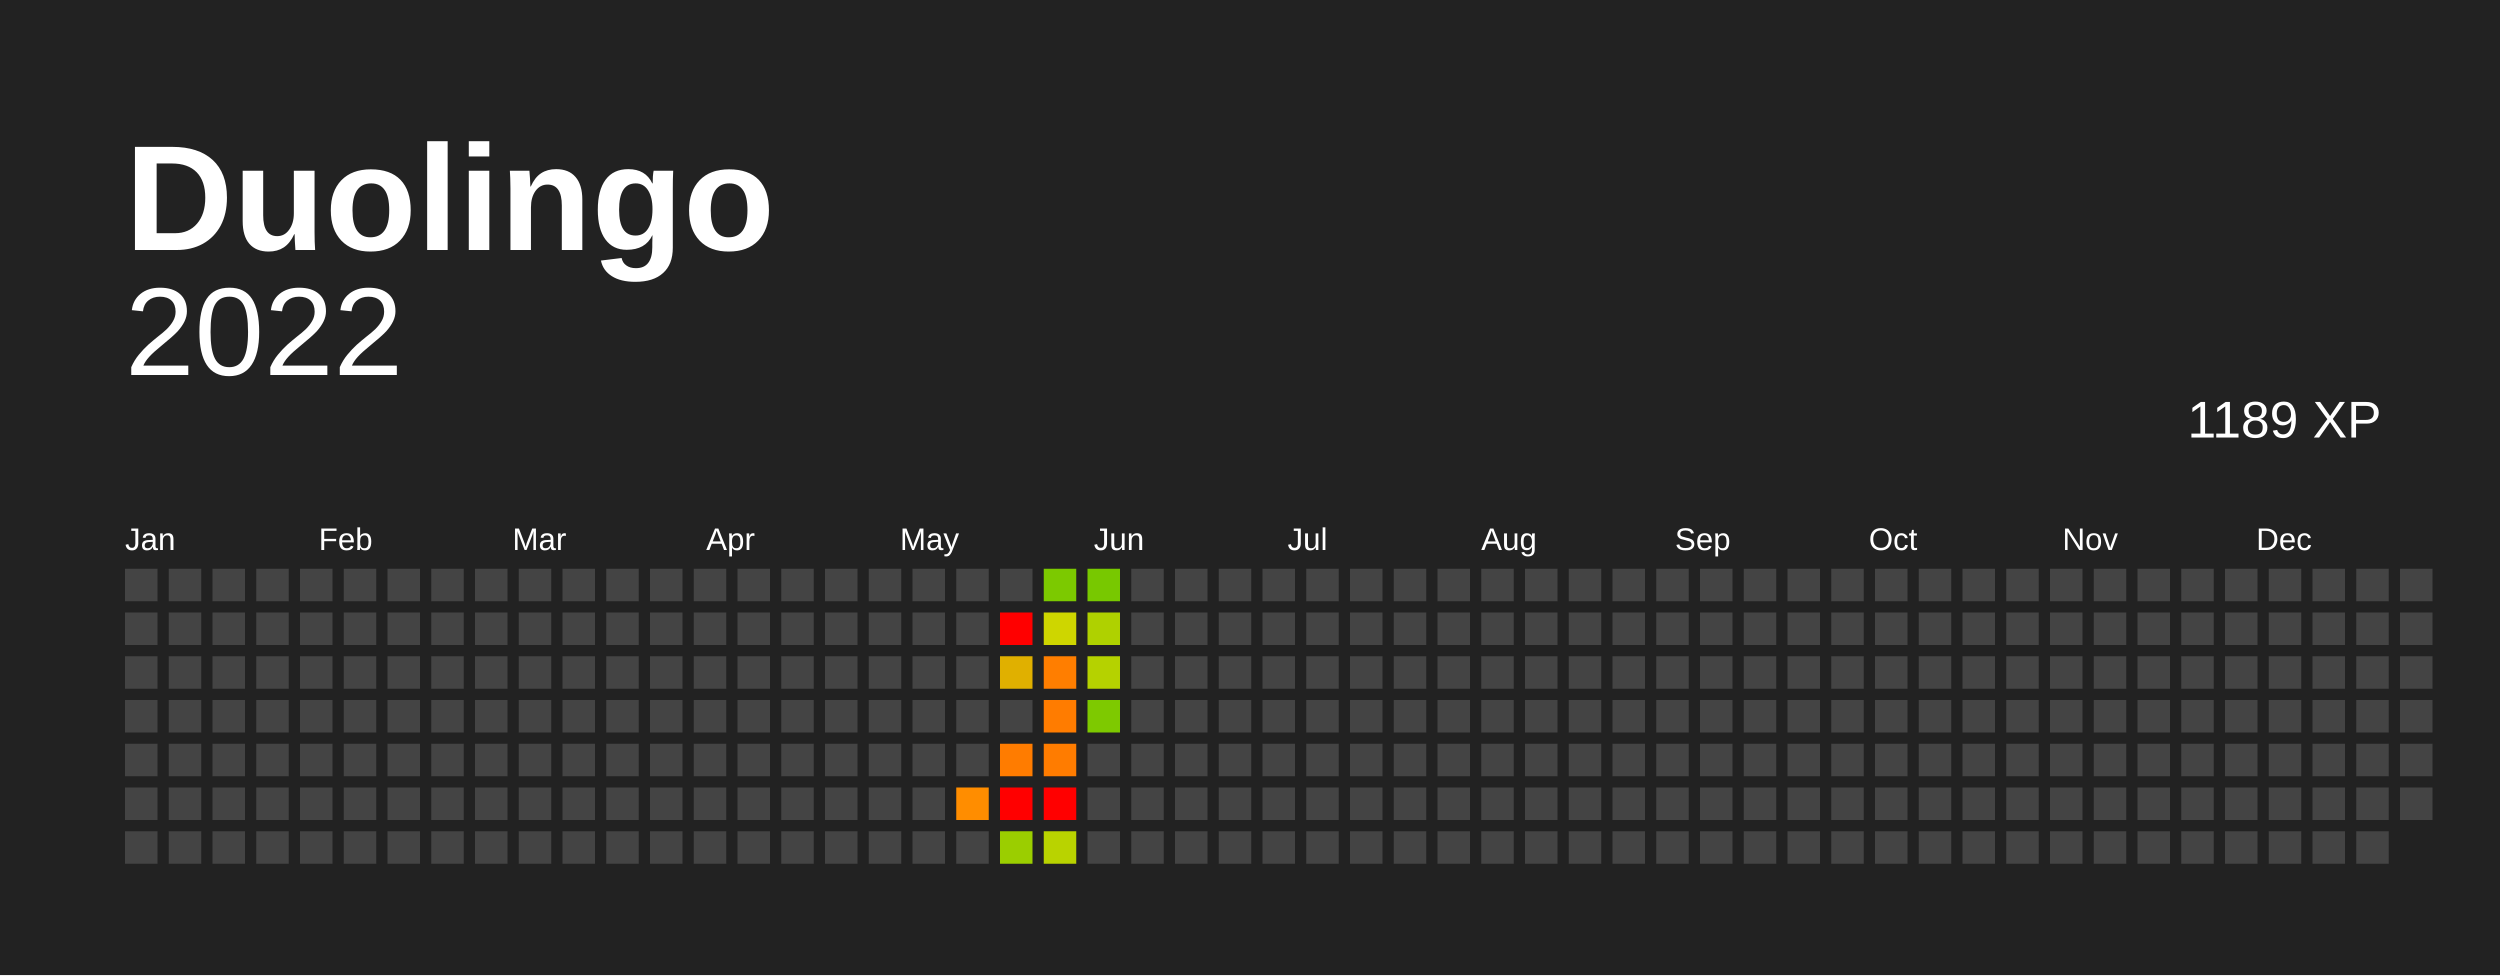
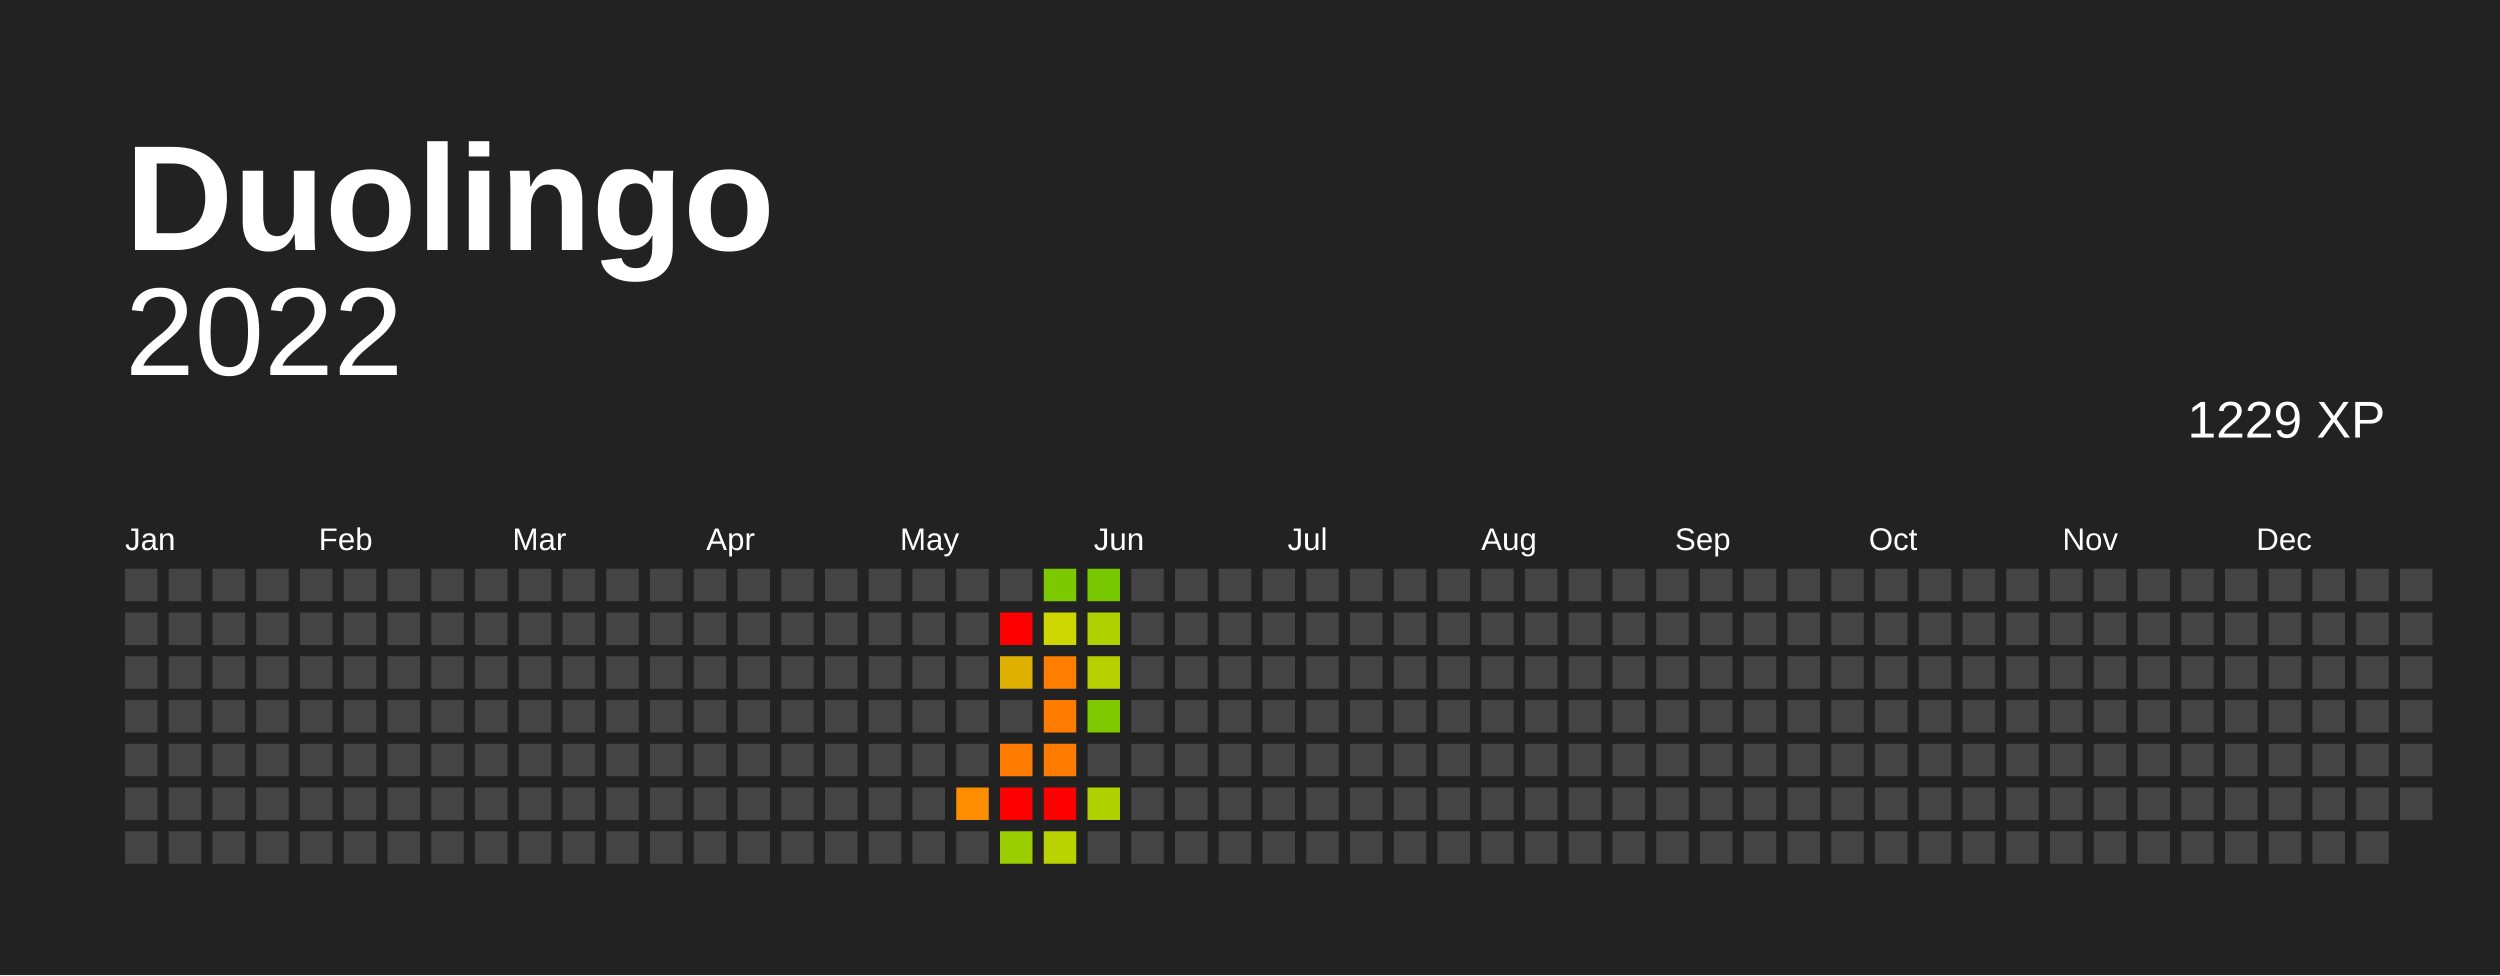
<svg xmlns="http://www.w3.org/2000/svg" baseProfile="full" height="78mm" version="1.1" viewBox="0,0,200,78" width="200mm">
  <defs />
  <rect fill="#222222" height="78" width="200" x="0" y="0" />
  <text fill="#FFFFFF" style="font-size:12px; font-family:Arial; font-weight:bold;" x="10" y="20"> Duolingo</text>
  <text alignment-baseline="hanging" fill="#FFFFFF" style="font-size:10.0px; font-family:Arial;" x="10" y="30">2022</text>
-   <text alignment-baseline="hanging" fill="#FFFFFF" style="font-size:4.125px; font-family:Arial;" x="175" y="35">1189 XP</text>
+   <text alignment-baseline="hanging" fill="#FFFFFF" style="font-size:4.125px; font-family:Arial;" x="175" y="35">1229 XP</text>
  <text fill="#FFFFFF" style="font-size:2.5px; font-family:Arial" x="10.0" y="44">Jan</text>
  <text fill="#FFFFFF" style="font-size:2.5px; font-family:Arial" x="25.5" y="44">Feb</text>
  <text fill="#FFFFFF" style="font-size:2.5px; font-family:Arial" x="41.0" y="44">Mar</text>
  <text fill="#FFFFFF" style="font-size:2.5px; font-family:Arial" x="56.5" y="44">Apr</text>
  <text fill="#FFFFFF" style="font-size:2.5px; font-family:Arial" x="72.0" y="44">May</text>
  <text fill="#FFFFFF" style="font-size:2.5px; font-family:Arial" x="87.5" y="44">Jun</text>
  <text fill="#FFFFFF" style="font-size:2.5px; font-family:Arial" x="103.0" y="44">Jul</text>
  <text fill="#FFFFFF" style="font-size:2.5px; font-family:Arial" x="118.5" y="44">Aug</text>
  <text fill="#FFFFFF" style="font-size:2.5px; font-family:Arial" x="134.0" y="44">Sep</text>
  <text fill="#FFFFFF" style="font-size:2.5px; font-family:Arial" x="149.5" y="44">Oct</text>
  <text fill="#FFFFFF" style="font-size:2.5px; font-family:Arial" x="165.0" y="44">Nov</text>
  <text fill="#FFFFFF" style="font-size:2.5px; font-family:Arial" x="180.5" y="44">Dec</text>
  <rect fill="#444444" height="2.6" width="2.6" x="10.0" y="45.5" />
  <rect fill="#444444" height="2.6" width="2.6" x="10.0" y="49.0" />
  <rect fill="#444444" height="2.6" width="2.6" x="10.0" y="52.5" />
  <rect fill="#444444" height="2.6" width="2.6" x="10.0" y="56.0" />
  <rect fill="#444444" height="2.6" width="2.6" x="10.0" y="59.5" />
  <rect fill="#444444" height="2.6" width="2.6" x="10.0" y="63.0" />
  <rect fill="#444444" height="2.6" width="2.6" x="10.0" y="66.5" />
  <rect fill="#444444" height="2.6" width="2.6" x="13.5" y="45.5" />
  <rect fill="#444444" height="2.6" width="2.6" x="13.5" y="49.0" />
  <rect fill="#444444" height="2.6" width="2.6" x="13.5" y="52.5" />
  <rect fill="#444444" height="2.6" width="2.6" x="13.5" y="56.0" />
  <rect fill="#444444" height="2.6" width="2.6" x="13.5" y="59.5" />
  <rect fill="#444444" height="2.6" width="2.6" x="13.5" y="63.0" />
  <rect fill="#444444" height="2.6" width="2.6" x="13.5" y="66.5" />
  <rect fill="#444444" height="2.6" width="2.6" x="17.0" y="45.5" />
  <rect fill="#444444" height="2.6" width="2.6" x="17.0" y="49.0" />
  <rect fill="#444444" height="2.6" width="2.6" x="17.0" y="52.5" />
  <rect fill="#444444" height="2.6" width="2.6" x="17.0" y="56.0" />
  <rect fill="#444444" height="2.6" width="2.6" x="17.0" y="59.5" />
  <rect fill="#444444" height="2.6" width="2.6" x="17.0" y="63.0" />
  <rect fill="#444444" height="2.6" width="2.6" x="17.0" y="66.5" />
  <rect fill="#444444" height="2.6" width="2.6" x="20.5" y="45.5" />
  <rect fill="#444444" height="2.6" width="2.6" x="20.5" y="49.0" />
  <rect fill="#444444" height="2.6" width="2.6" x="20.5" y="52.5" />
  <rect fill="#444444" height="2.6" width="2.6" x="20.5" y="56.0" />
  <rect fill="#444444" height="2.6" width="2.6" x="20.5" y="59.5" />
  <rect fill="#444444" height="2.6" width="2.6" x="20.5" y="63.0" />
  <rect fill="#444444" height="2.6" width="2.6" x="20.5" y="66.5" />
  <rect fill="#444444" height="2.6" width="2.6" x="24.0" y="45.5" />
  <rect fill="#444444" height="2.6" width="2.6" x="24.0" y="49.0" />
  <rect fill="#444444" height="2.6" width="2.6" x="24.0" y="52.5" />
  <rect fill="#444444" height="2.6" width="2.6" x="24.0" y="56.0" />
  <rect fill="#444444" height="2.6" width="2.6" x="24.0" y="59.5" />
  <rect fill="#444444" height="2.6" width="2.6" x="24.0" y="63.0" />
  <rect fill="#444444" height="2.6" width="2.6" x="24.0" y="66.5" />
  <rect fill="#444444" height="2.6" width="2.6" x="27.5" y="45.5" />
  <rect fill="#444444" height="2.6" width="2.6" x="27.5" y="49.0" />
  <rect fill="#444444" height="2.6" width="2.6" x="27.5" y="52.5" />
  <rect fill="#444444" height="2.6" width="2.6" x="27.5" y="56.0" />
  <rect fill="#444444" height="2.6" width="2.6" x="27.5" y="59.5" />
  <rect fill="#444444" height="2.6" width="2.6" x="27.5" y="63.0" />
  <rect fill="#444444" height="2.6" width="2.6" x="27.5" y="66.5" />
  <rect fill="#444444" height="2.6" width="2.6" x="31.0" y="45.5" />
  <rect fill="#444444" height="2.6" width="2.6" x="31.0" y="49.0" />
  <rect fill="#444444" height="2.6" width="2.6" x="31.0" y="52.5" />
  <rect fill="#444444" height="2.6" width="2.6" x="31.0" y="56.0" />
  <rect fill="#444444" height="2.6" width="2.6" x="31.0" y="59.5" />
  <rect fill="#444444" height="2.6" width="2.6" x="31.0" y="63.0" />
  <rect fill="#444444" height="2.6" width="2.6" x="31.0" y="66.5" />
  <rect fill="#444444" height="2.6" width="2.6" x="34.5" y="45.5" />
  <rect fill="#444444" height="2.6" width="2.6" x="34.5" y="49.0" />
  <rect fill="#444444" height="2.6" width="2.6" x="34.5" y="52.5" />
  <rect fill="#444444" height="2.6" width="2.6" x="34.5" y="56.0" />
  <rect fill="#444444" height="2.6" width="2.6" x="34.5" y="59.5" />
  <rect fill="#444444" height="2.6" width="2.6" x="34.5" y="63.0" />
  <rect fill="#444444" height="2.6" width="2.6" x="34.5" y="66.5" />
  <rect fill="#444444" height="2.6" width="2.6" x="38.0" y="45.5" />
  <rect fill="#444444" height="2.6" width="2.6" x="38.0" y="49.0" />
  <rect fill="#444444" height="2.6" width="2.6" x="38.0" y="52.5" />
  <rect fill="#444444" height="2.6" width="2.6" x="38.0" y="56.0" />
  <rect fill="#444444" height="2.6" width="2.6" x="38.0" y="59.5" />
  <rect fill="#444444" height="2.6" width="2.6" x="38.0" y="63.0" />
  <rect fill="#444444" height="2.6" width="2.6" x="38.0" y="66.5" />
  <rect fill="#444444" height="2.6" width="2.6" x="41.5" y="45.5" />
  <rect fill="#444444" height="2.6" width="2.6" x="41.5" y="49.0" />
  <rect fill="#444444" height="2.6" width="2.6" x="41.5" y="52.5" />
  <rect fill="#444444" height="2.6" width="2.6" x="41.5" y="56.0" />
  <rect fill="#444444" height="2.6" width="2.6" x="41.5" y="59.5" />
  <rect fill="#444444" height="2.6" width="2.6" x="41.5" y="63.0" />
  <rect fill="#444444" height="2.6" width="2.6" x="41.5" y="66.5" />
  <rect fill="#444444" height="2.6" width="2.6" x="45.0" y="45.5" />
  <rect fill="#444444" height="2.6" width="2.6" x="45.0" y="49.0" />
  <rect fill="#444444" height="2.6" width="2.6" x="45.0" y="52.5" />
  <rect fill="#444444" height="2.6" width="2.6" x="45.0" y="56.0" />
  <rect fill="#444444" height="2.6" width="2.6" x="45.0" y="59.5" />
  <rect fill="#444444" height="2.6" width="2.6" x="45.0" y="63.0" />
  <rect fill="#444444" height="2.6" width="2.6" x="45.0" y="66.5" />
  <rect fill="#444444" height="2.6" width="2.6" x="48.5" y="45.5" />
  <rect fill="#444444" height="2.6" width="2.6" x="48.5" y="49.0" />
  <rect fill="#444444" height="2.6" width="2.6" x="48.5" y="52.5" />
  <rect fill="#444444" height="2.6" width="2.6" x="48.5" y="56.0" />
  <rect fill="#444444" height="2.6" width="2.6" x="48.5" y="59.5" />
  <rect fill="#444444" height="2.6" width="2.6" x="48.5" y="63.0" />
  <rect fill="#444444" height="2.6" width="2.6" x="48.5" y="66.5" />
  <rect fill="#444444" height="2.6" width="2.6" x="52.0" y="45.5" />
  <rect fill="#444444" height="2.6" width="2.6" x="52.0" y="49.0" />
  <rect fill="#444444" height="2.6" width="2.6" x="52.0" y="52.5" />
  <rect fill="#444444" height="2.6" width="2.6" x="52.0" y="56.0" />
  <rect fill="#444444" height="2.6" width="2.6" x="52.0" y="59.5" />
  <rect fill="#444444" height="2.6" width="2.6" x="52.0" y="63.0" />
  <rect fill="#444444" height="2.6" width="2.6" x="52.0" y="66.5" />
  <rect fill="#444444" height="2.6" width="2.6" x="55.5" y="45.5" />
  <rect fill="#444444" height="2.6" width="2.6" x="55.5" y="49.0" />
  <rect fill="#444444" height="2.6" width="2.6" x="55.5" y="52.5" />
  <rect fill="#444444" height="2.6" width="2.6" x="55.5" y="56.0" />
  <rect fill="#444444" height="2.6" width="2.6" x="55.5" y="59.5" />
  <rect fill="#444444" height="2.6" width="2.6" x="55.5" y="63.0" />
  <rect fill="#444444" height="2.6" width="2.6" x="55.5" y="66.5" />
  <rect fill="#444444" height="2.6" width="2.6" x="59.0" y="45.5" />
  <rect fill="#444444" height="2.6" width="2.6" x="59.0" y="49.0" />
  <rect fill="#444444" height="2.6" width="2.6" x="59.0" y="52.5" />
  <rect fill="#444444" height="2.6" width="2.6" x="59.0" y="56.0" />
  <rect fill="#444444" height="2.6" width="2.6" x="59.0" y="59.5" />
  <rect fill="#444444" height="2.6" width="2.6" x="59.0" y="63.0" />
  <rect fill="#444444" height="2.6" width="2.6" x="59.0" y="66.5" />
  <rect fill="#444444" height="2.6" width="2.6" x="62.5" y="45.5" />
  <rect fill="#444444" height="2.6" width="2.6" x="62.5" y="49.0" />
  <rect fill="#444444" height="2.6" width="2.6" x="62.5" y="52.5" />
  <rect fill="#444444" height="2.6" width="2.6" x="62.5" y="56.0" />
  <rect fill="#444444" height="2.6" width="2.6" x="62.5" y="59.5" />
  <rect fill="#444444" height="2.6" width="2.6" x="62.5" y="63.0" />
  <rect fill="#444444" height="2.6" width="2.6" x="62.5" y="66.5" />
  <rect fill="#444444" height="2.6" width="2.6" x="66.0" y="45.5" />
  <rect fill="#444444" height="2.6" width="2.6" x="66.0" y="49.0" />
  <rect fill="#444444" height="2.6" width="2.6" x="66.0" y="52.5" />
  <rect fill="#444444" height="2.6" width="2.6" x="66.0" y="56.0" />
  <rect fill="#444444" height="2.6" width="2.6" x="66.0" y="59.5" />
  <rect fill="#444444" height="2.6" width="2.6" x="66.0" y="63.0" />
  <rect fill="#444444" height="2.6" width="2.6" x="66.0" y="66.5" />
  <rect fill="#444444" height="2.6" width="2.6" x="69.5" y="45.5" />
  <rect fill="#444444" height="2.6" width="2.6" x="69.5" y="49.0" />
  <rect fill="#444444" height="2.6" width="2.6" x="69.5" y="52.5" />
  <rect fill="#444444" height="2.6" width="2.6" x="69.5" y="56.0" />
  <rect fill="#444444" height="2.6" width="2.6" x="69.5" y="59.5" />
  <rect fill="#444444" height="2.6" width="2.6" x="69.5" y="63.0" />
  <rect fill="#444444" height="2.6" width="2.6" x="69.5" y="66.5" />
  <rect fill="#444444" height="2.6" width="2.6" x="73.0" y="45.5" />
  <rect fill="#444444" height="2.6" width="2.6" x="73.0" y="49.0" />
  <rect fill="#444444" height="2.6" width="2.6" x="73.0" y="52.5" />
  <rect fill="#444444" height="2.6" width="2.6" x="73.0" y="56.0" />
  <rect fill="#444444" height="2.6" width="2.6" x="73.0" y="59.5" />
  <rect fill="#444444" height="2.6" width="2.6" x="73.0" y="63.0" />
  <rect fill="#444444" height="2.6" width="2.6" x="73.0" y="66.5" />
  <rect fill="#444444" height="2.6" width="2.6" x="76.5" y="45.5" />
  <rect fill="#444444" height="2.6" width="2.6" x="76.5" y="49.0" />
  <rect fill="#444444" height="2.6" width="2.6" x="76.5" y="52.5" />
  <rect fill="#444444" height="2.6" width="2.6" x="76.5" y="56.0" />
  <rect fill="#444444" height="2.6" width="2.6" x="76.5" y="59.5" />
  <rect fill="#ff8d00" height="2.6" width="2.6" x="76.5" y="63.0" />
  <rect fill="#444444" height="2.6" width="2.6" x="76.5" y="66.5" />
  <rect fill="#444444" height="2.6" width="2.6" x="80.0" y="45.5" />
  <rect fill="red" height="2.6" width="2.6" x="80.0" y="49.0" />
  <rect fill="#e0b000" height="2.6" width="2.6" x="80.0" y="52.5" />
  <rect fill="#444444" height="2.6" width="2.6" x="80.0" y="56.0" />
  <rect fill="#ff7c00" height="2.6" width="2.6" x="80.0" y="59.5" />
  <rect fill="red" height="2.6" width="2.6" x="80.0" y="63.0" />
  <rect fill="#9bce00" height="2.6" width="2.6" x="80.0" y="66.5" />
  <rect fill="#7cc900" height="2.6" width="2.6" x="83.5" y="45.5" />
  <rect fill="#ced600" height="2.6" width="2.6" x="83.5" y="49.0" />
  <rect fill="#ff7e00" height="2.6" width="2.6" x="83.5" y="52.5" />
  <rect fill="#ff7c00" height="2.6" width="2.6" x="83.5" y="56.0" />
  <rect fill="#ff7c00" height="2.6" width="2.6" x="83.5" y="59.5" />
  <rect fill="red" height="2.6" width="2.6" x="83.5" y="63.0" />
  <rect fill="#b9d300" height="2.6" width="2.6" x="83.5" y="66.5" />
  <rect fill="#78c800" height="2.6" width="2.6" x="87.0" y="45.5" />
  <rect fill="#afd100" height="2.6" width="2.6" x="87.0" y="49.0" />
  <rect fill="#b5d200" height="2.6" width="2.6" x="87.0" y="52.5" />
  <rect fill="#7ec900" height="2.6" width="2.6" x="87.0" y="56.0" />
  <rect fill="#444444" height="2.6" width="2.6" x="87.0" y="59.5" />
-   <rect fill="#444444" height="2.6" width="2.6" x="87.0" y="63.0" />
+   <rect fill="#afd100" height="2.6" width="2.6" x="87.0" y="63.0" />
  <rect fill="#444444" height="2.6" width="2.6" x="87.0" y="66.5" />
  <rect fill="#444444" height="2.6" width="2.6" x="90.5" y="45.5" />
  <rect fill="#444444" height="2.6" width="2.6" x="90.5" y="49.0" />
  <rect fill="#444444" height="2.6" width="2.6" x="90.5" y="52.5" />
  <rect fill="#444444" height="2.6" width="2.6" x="90.5" y="56.0" />
  <rect fill="#444444" height="2.6" width="2.6" x="90.5" y="59.5" />
  <rect fill="#444444" height="2.6" width="2.6" x="90.5" y="63.0" />
  <rect fill="#444444" height="2.6" width="2.6" x="90.5" y="66.5" />
  <rect fill="#444444" height="2.6" width="2.6" x="94.0" y="45.5" />
  <rect fill="#444444" height="2.6" width="2.6" x="94.0" y="49.0" />
  <rect fill="#444444" height="2.6" width="2.6" x="94.0" y="52.5" />
  <rect fill="#444444" height="2.6" width="2.6" x="94.0" y="56.0" />
  <rect fill="#444444" height="2.6" width="2.6" x="94.0" y="59.5" />
  <rect fill="#444444" height="2.6" width="2.6" x="94.0" y="63.0" />
  <rect fill="#444444" height="2.6" width="2.6" x="94.0" y="66.5" />
  <rect fill="#444444" height="2.6" width="2.6" x="97.5" y="45.5" />
  <rect fill="#444444" height="2.6" width="2.6" x="97.5" y="49.0" />
  <rect fill="#444444" height="2.6" width="2.6" x="97.5" y="52.5" />
  <rect fill="#444444" height="2.6" width="2.6" x="97.5" y="56.0" />
  <rect fill="#444444" height="2.6" width="2.6" x="97.5" y="59.5" />
  <rect fill="#444444" height="2.6" width="2.6" x="97.5" y="63.0" />
  <rect fill="#444444" height="2.6" width="2.6" x="97.5" y="66.5" />
  <rect fill="#444444" height="2.6" width="2.6" x="101.0" y="45.5" />
  <rect fill="#444444" height="2.6" width="2.6" x="101.0" y="49.0" />
  <rect fill="#444444" height="2.6" width="2.6" x="101.0" y="52.5" />
  <rect fill="#444444" height="2.6" width="2.6" x="101.0" y="56.0" />
  <rect fill="#444444" height="2.6" width="2.6" x="101.0" y="59.5" />
  <rect fill="#444444" height="2.6" width="2.6" x="101.0" y="63.0" />
  <rect fill="#444444" height="2.6" width="2.6" x="101.0" y="66.5" />
  <rect fill="#444444" height="2.6" width="2.6" x="104.5" y="45.5" />
  <rect fill="#444444" height="2.6" width="2.6" x="104.5" y="49.0" />
  <rect fill="#444444" height="2.6" width="2.6" x="104.5" y="52.5" />
  <rect fill="#444444" height="2.6" width="2.6" x="104.5" y="56.0" />
  <rect fill="#444444" height="2.6" width="2.6" x="104.5" y="59.5" />
  <rect fill="#444444" height="2.6" width="2.6" x="104.5" y="63.0" />
  <rect fill="#444444" height="2.6" width="2.6" x="104.5" y="66.5" />
  <rect fill="#444444" height="2.6" width="2.6" x="108.0" y="45.5" />
  <rect fill="#444444" height="2.6" width="2.6" x="108.0" y="49.0" />
  <rect fill="#444444" height="2.6" width="2.6" x="108.0" y="52.5" />
  <rect fill="#444444" height="2.6" width="2.6" x="108.0" y="56.0" />
  <rect fill="#444444" height="2.6" width="2.6" x="108.0" y="59.5" />
  <rect fill="#444444" height="2.6" width="2.6" x="108.0" y="63.0" />
  <rect fill="#444444" height="2.6" width="2.6" x="108.0" y="66.5" />
  <rect fill="#444444" height="2.6" width="2.6" x="111.5" y="45.5" />
  <rect fill="#444444" height="2.6" width="2.6" x="111.5" y="49.0" />
  <rect fill="#444444" height="2.6" width="2.6" x="111.5" y="52.5" />
  <rect fill="#444444" height="2.6" width="2.6" x="111.5" y="56.0" />
  <rect fill="#444444" height="2.6" width="2.6" x="111.5" y="59.5" />
  <rect fill="#444444" height="2.6" width="2.6" x="111.5" y="63.0" />
  <rect fill="#444444" height="2.6" width="2.6" x="111.5" y="66.5" />
  <rect fill="#444444" height="2.6" width="2.6" x="115.0" y="45.5" />
  <rect fill="#444444" height="2.6" width="2.6" x="115.0" y="49.0" />
  <rect fill="#444444" height="2.6" width="2.6" x="115.0" y="52.5" />
  <rect fill="#444444" height="2.6" width="2.6" x="115.0" y="56.0" />
  <rect fill="#444444" height="2.6" width="2.6" x="115.0" y="59.5" />
  <rect fill="#444444" height="2.6" width="2.6" x="115.0" y="63.0" />
  <rect fill="#444444" height="2.6" width="2.6" x="115.0" y="66.5" />
  <rect fill="#444444" height="2.6" width="2.6" x="118.5" y="45.5" />
  <rect fill="#444444" height="2.6" width="2.6" x="118.5" y="49.0" />
  <rect fill="#444444" height="2.6" width="2.6" x="118.5" y="52.5" />
  <rect fill="#444444" height="2.6" width="2.6" x="118.5" y="56.0" />
  <rect fill="#444444" height="2.6" width="2.6" x="118.5" y="59.5" />
  <rect fill="#444444" height="2.6" width="2.6" x="118.5" y="63.0" />
  <rect fill="#444444" height="2.6" width="2.6" x="118.5" y="66.5" />
  <rect fill="#444444" height="2.6" width="2.6" x="122.0" y="45.5" />
  <rect fill="#444444" height="2.6" width="2.6" x="122.0" y="49.0" />
  <rect fill="#444444" height="2.6" width="2.6" x="122.0" y="52.5" />
  <rect fill="#444444" height="2.6" width="2.6" x="122.0" y="56.0" />
  <rect fill="#444444" height="2.6" width="2.6" x="122.0" y="59.5" />
  <rect fill="#444444" height="2.6" width="2.6" x="122.0" y="63.0" />
  <rect fill="#444444" height="2.6" width="2.6" x="122.0" y="66.5" />
  <rect fill="#444444" height="2.6" width="2.6" x="125.5" y="45.5" />
  <rect fill="#444444" height="2.6" width="2.6" x="125.5" y="49.0" />
  <rect fill="#444444" height="2.6" width="2.6" x="125.5" y="52.5" />
  <rect fill="#444444" height="2.6" width="2.6" x="125.5" y="56.0" />
  <rect fill="#444444" height="2.6" width="2.6" x="125.5" y="59.5" />
  <rect fill="#444444" height="2.6" width="2.6" x="125.5" y="63.0" />
  <rect fill="#444444" height="2.6" width="2.6" x="125.5" y="66.5" />
  <rect fill="#444444" height="2.6" width="2.6" x="129.0" y="45.5" />
  <rect fill="#444444" height="2.6" width="2.6" x="129.0" y="49.0" />
  <rect fill="#444444" height="2.6" width="2.6" x="129.0" y="52.5" />
  <rect fill="#444444" height="2.6" width="2.6" x="129.0" y="56.0" />
  <rect fill="#444444" height="2.6" width="2.6" x="129.0" y="59.5" />
  <rect fill="#444444" height="2.6" width="2.6" x="129.0" y="63.0" />
  <rect fill="#444444" height="2.6" width="2.6" x="129.0" y="66.5" />
  <rect fill="#444444" height="2.6" width="2.6" x="132.5" y="45.5" />
  <rect fill="#444444" height="2.6" width="2.6" x="132.5" y="49.0" />
  <rect fill="#444444" height="2.6" width="2.6" x="132.5" y="52.5" />
  <rect fill="#444444" height="2.6" width="2.6" x="132.5" y="56.0" />
  <rect fill="#444444" height="2.6" width="2.6" x="132.5" y="59.5" />
  <rect fill="#444444" height="2.6" width="2.6" x="132.5" y="63.0" />
  <rect fill="#444444" height="2.6" width="2.6" x="132.5" y="66.5" />
  <rect fill="#444444" height="2.6" width="2.6" x="136.0" y="45.5" />
  <rect fill="#444444" height="2.6" width="2.6" x="136.0" y="49.0" />
  <rect fill="#444444" height="2.6" width="2.6" x="136.0" y="52.5" />
  <rect fill="#444444" height="2.6" width="2.6" x="136.0" y="56.0" />
  <rect fill="#444444" height="2.6" width="2.6" x="136.0" y="59.5" />
  <rect fill="#444444" height="2.6" width="2.6" x="136.0" y="63.0" />
  <rect fill="#444444" height="2.6" width="2.6" x="136.0" y="66.5" />
  <rect fill="#444444" height="2.6" width="2.6" x="139.5" y="45.5" />
  <rect fill="#444444" height="2.6" width="2.6" x="139.5" y="49.0" />
  <rect fill="#444444" height="2.6" width="2.6" x="139.5" y="52.5" />
  <rect fill="#444444" height="2.6" width="2.6" x="139.5" y="56.0" />
  <rect fill="#444444" height="2.6" width="2.6" x="139.5" y="59.5" />
  <rect fill="#444444" height="2.6" width="2.6" x="139.5" y="63.0" />
  <rect fill="#444444" height="2.6" width="2.6" x="139.5" y="66.5" />
  <rect fill="#444444" height="2.6" width="2.6" x="143.0" y="45.5" />
  <rect fill="#444444" height="2.6" width="2.6" x="143.0" y="49.0" />
  <rect fill="#444444" height="2.6" width="2.6" x="143.0" y="52.5" />
  <rect fill="#444444" height="2.6" width="2.6" x="143.0" y="56.0" />
  <rect fill="#444444" height="2.6" width="2.6" x="143.0" y="59.5" />
  <rect fill="#444444" height="2.6" width="2.6" x="143.0" y="63.0" />
  <rect fill="#444444" height="2.6" width="2.6" x="143.0" y="66.5" />
  <rect fill="#444444" height="2.6" width="2.6" x="146.5" y="45.5" />
  <rect fill="#444444" height="2.6" width="2.6" x="146.5" y="49.0" />
  <rect fill="#444444" height="2.6" width="2.6" x="146.5" y="52.5" />
  <rect fill="#444444" height="2.6" width="2.6" x="146.5" y="56.0" />
  <rect fill="#444444" height="2.6" width="2.6" x="146.5" y="59.5" />
  <rect fill="#444444" height="2.6" width="2.6" x="146.5" y="63.0" />
  <rect fill="#444444" height="2.6" width="2.6" x="146.5" y="66.5" />
  <rect fill="#444444" height="2.6" width="2.6" x="150.0" y="45.5" />
  <rect fill="#444444" height="2.6" width="2.6" x="150.0" y="49.0" />
  <rect fill="#444444" height="2.6" width="2.6" x="150.0" y="52.5" />
  <rect fill="#444444" height="2.6" width="2.6" x="150.0" y="56.0" />
  <rect fill="#444444" height="2.6" width="2.6" x="150.0" y="59.5" />
  <rect fill="#444444" height="2.6" width="2.6" x="150.0" y="63.0" />
  <rect fill="#444444" height="2.6" width="2.6" x="150.0" y="66.5" />
  <rect fill="#444444" height="2.6" width="2.6" x="153.5" y="45.5" />
  <rect fill="#444444" height="2.6" width="2.6" x="153.5" y="49.0" />
  <rect fill="#444444" height="2.6" width="2.6" x="153.5" y="52.5" />
  <rect fill="#444444" height="2.6" width="2.6" x="153.5" y="56.0" />
  <rect fill="#444444" height="2.6" width="2.6" x="153.5" y="59.5" />
  <rect fill="#444444" height="2.6" width="2.6" x="153.5" y="63.0" />
  <rect fill="#444444" height="2.6" width="2.6" x="153.5" y="66.5" />
  <rect fill="#444444" height="2.6" width="2.6" x="157.0" y="45.5" />
  <rect fill="#444444" height="2.6" width="2.6" x="157.0" y="49.0" />
  <rect fill="#444444" height="2.6" width="2.6" x="157.0" y="52.5" />
  <rect fill="#444444" height="2.6" width="2.6" x="157.0" y="56.0" />
  <rect fill="#444444" height="2.6" width="2.6" x="157.0" y="59.5" />
  <rect fill="#444444" height="2.6" width="2.6" x="157.0" y="63.0" />
  <rect fill="#444444" height="2.6" width="2.6" x="157.0" y="66.5" />
  <rect fill="#444444" height="2.6" width="2.6" x="160.5" y="45.5" />
  <rect fill="#444444" height="2.6" width="2.6" x="160.5" y="49.0" />
  <rect fill="#444444" height="2.6" width="2.6" x="160.5" y="52.5" />
  <rect fill="#444444" height="2.6" width="2.6" x="160.5" y="56.0" />
  <rect fill="#444444" height="2.6" width="2.6" x="160.5" y="59.5" />
  <rect fill="#444444" height="2.6" width="2.6" x="160.5" y="63.0" />
  <rect fill="#444444" height="2.6" width="2.6" x="160.5" y="66.5" />
  <rect fill="#444444" height="2.6" width="2.6" x="164.0" y="45.5" />
  <rect fill="#444444" height="2.6" width="2.6" x="164.0" y="49.0" />
  <rect fill="#444444" height="2.6" width="2.6" x="164.0" y="52.5" />
  <rect fill="#444444" height="2.6" width="2.6" x="164.0" y="56.0" />
  <rect fill="#444444" height="2.6" width="2.6" x="164.0" y="59.5" />
  <rect fill="#444444" height="2.6" width="2.6" x="164.0" y="63.0" />
  <rect fill="#444444" height="2.6" width="2.6" x="164.0" y="66.5" />
  <rect fill="#444444" height="2.6" width="2.6" x="167.5" y="45.5" />
  <rect fill="#444444" height="2.6" width="2.6" x="167.5" y="49.0" />
  <rect fill="#444444" height="2.6" width="2.6" x="167.5" y="52.5" />
  <rect fill="#444444" height="2.6" width="2.6" x="167.5" y="56.0" />
  <rect fill="#444444" height="2.6" width="2.6" x="167.5" y="59.5" />
  <rect fill="#444444" height="2.6" width="2.6" x="167.5" y="63.0" />
  <rect fill="#444444" height="2.6" width="2.6" x="167.5" y="66.5" />
  <rect fill="#444444" height="2.6" width="2.6" x="171.0" y="45.5" />
  <rect fill="#444444" height="2.6" width="2.6" x="171.0" y="49.0" />
  <rect fill="#444444" height="2.6" width="2.6" x="171.0" y="52.5" />
  <rect fill="#444444" height="2.6" width="2.6" x="171.0" y="56.0" />
  <rect fill="#444444" height="2.6" width="2.6" x="171.0" y="59.5" />
  <rect fill="#444444" height="2.6" width="2.6" x="171.0" y="63.0" />
  <rect fill="#444444" height="2.6" width="2.6" x="171.0" y="66.5" />
  <rect fill="#444444" height="2.6" width="2.6" x="174.5" y="45.5" />
  <rect fill="#444444" height="2.6" width="2.6" x="174.5" y="49.0" />
  <rect fill="#444444" height="2.6" width="2.6" x="174.5" y="52.5" />
  <rect fill="#444444" height="2.6" width="2.6" x="174.5" y="56.0" />
  <rect fill="#444444" height="2.6" width="2.6" x="174.5" y="59.5" />
  <rect fill="#444444" height="2.6" width="2.6" x="174.5" y="63.0" />
  <rect fill="#444444" height="2.6" width="2.6" x="174.5" y="66.5" />
  <rect fill="#444444" height="2.6" width="2.6" x="178.0" y="45.5" />
  <rect fill="#444444" height="2.6" width="2.6" x="178.0" y="49.0" />
  <rect fill="#444444" height="2.6" width="2.6" x="178.0" y="52.5" />
  <rect fill="#444444" height="2.6" width="2.6" x="178.0" y="56.0" />
  <rect fill="#444444" height="2.6" width="2.6" x="178.0" y="59.5" />
  <rect fill="#444444" height="2.6" width="2.6" x="178.0" y="63.0" />
  <rect fill="#444444" height="2.6" width="2.6" x="178.0" y="66.5" />
  <rect fill="#444444" height="2.6" width="2.6" x="181.5" y="45.5" />
  <rect fill="#444444" height="2.6" width="2.6" x="181.5" y="49.0" />
  <rect fill="#444444" height="2.6" width="2.6" x="181.5" y="52.5" />
  <rect fill="#444444" height="2.6" width="2.6" x="181.5" y="56.0" />
  <rect fill="#444444" height="2.6" width="2.6" x="181.5" y="59.5" />
  <rect fill="#444444" height="2.6" width="2.6" x="181.5" y="63.0" />
  <rect fill="#444444" height="2.6" width="2.6" x="181.5" y="66.5" />
  <rect fill="#444444" height="2.6" width="2.6" x="185.0" y="45.5" />
  <rect fill="#444444" height="2.6" width="2.6" x="185.0" y="49.0" />
  <rect fill="#444444" height="2.6" width="2.6" x="185.0" y="52.5" />
  <rect fill="#444444" height="2.6" width="2.6" x="185.0" y="56.0" />
  <rect fill="#444444" height="2.6" width="2.6" x="185.0" y="59.5" />
  <rect fill="#444444" height="2.6" width="2.6" x="185.0" y="63.0" />
  <rect fill="#444444" height="2.6" width="2.6" x="185.0" y="66.5" />
  <rect fill="#444444" height="2.6" width="2.6" x="188.5" y="45.5" />
  <rect fill="#444444" height="2.6" width="2.6" x="188.5" y="49.0" />
  <rect fill="#444444" height="2.6" width="2.6" x="188.5" y="52.5" />
  <rect fill="#444444" height="2.6" width="2.6" x="188.5" y="56.0" />
  <rect fill="#444444" height="2.6" width="2.6" x="188.5" y="59.5" />
  <rect fill="#444444" height="2.6" width="2.6" x="188.5" y="63.0" />
  <rect fill="#444444" height="2.6" width="2.6" x="188.5" y="66.5" />
  <rect fill="#444444" height="2.6" width="2.6" x="192.0" y="45.5" />
  <rect fill="#444444" height="2.6" width="2.6" x="192.0" y="49.0" />
  <rect fill="#444444" height="2.6" width="2.6" x="192.0" y="52.5" />
  <rect fill="#444444" height="2.6" width="2.6" x="192.0" y="56.0" />
  <rect fill="#444444" height="2.6" width="2.6" x="192.0" y="59.5" />
  <rect fill="#444444" height="2.6" width="2.6" x="192.0" y="63.0" />
</svg>
